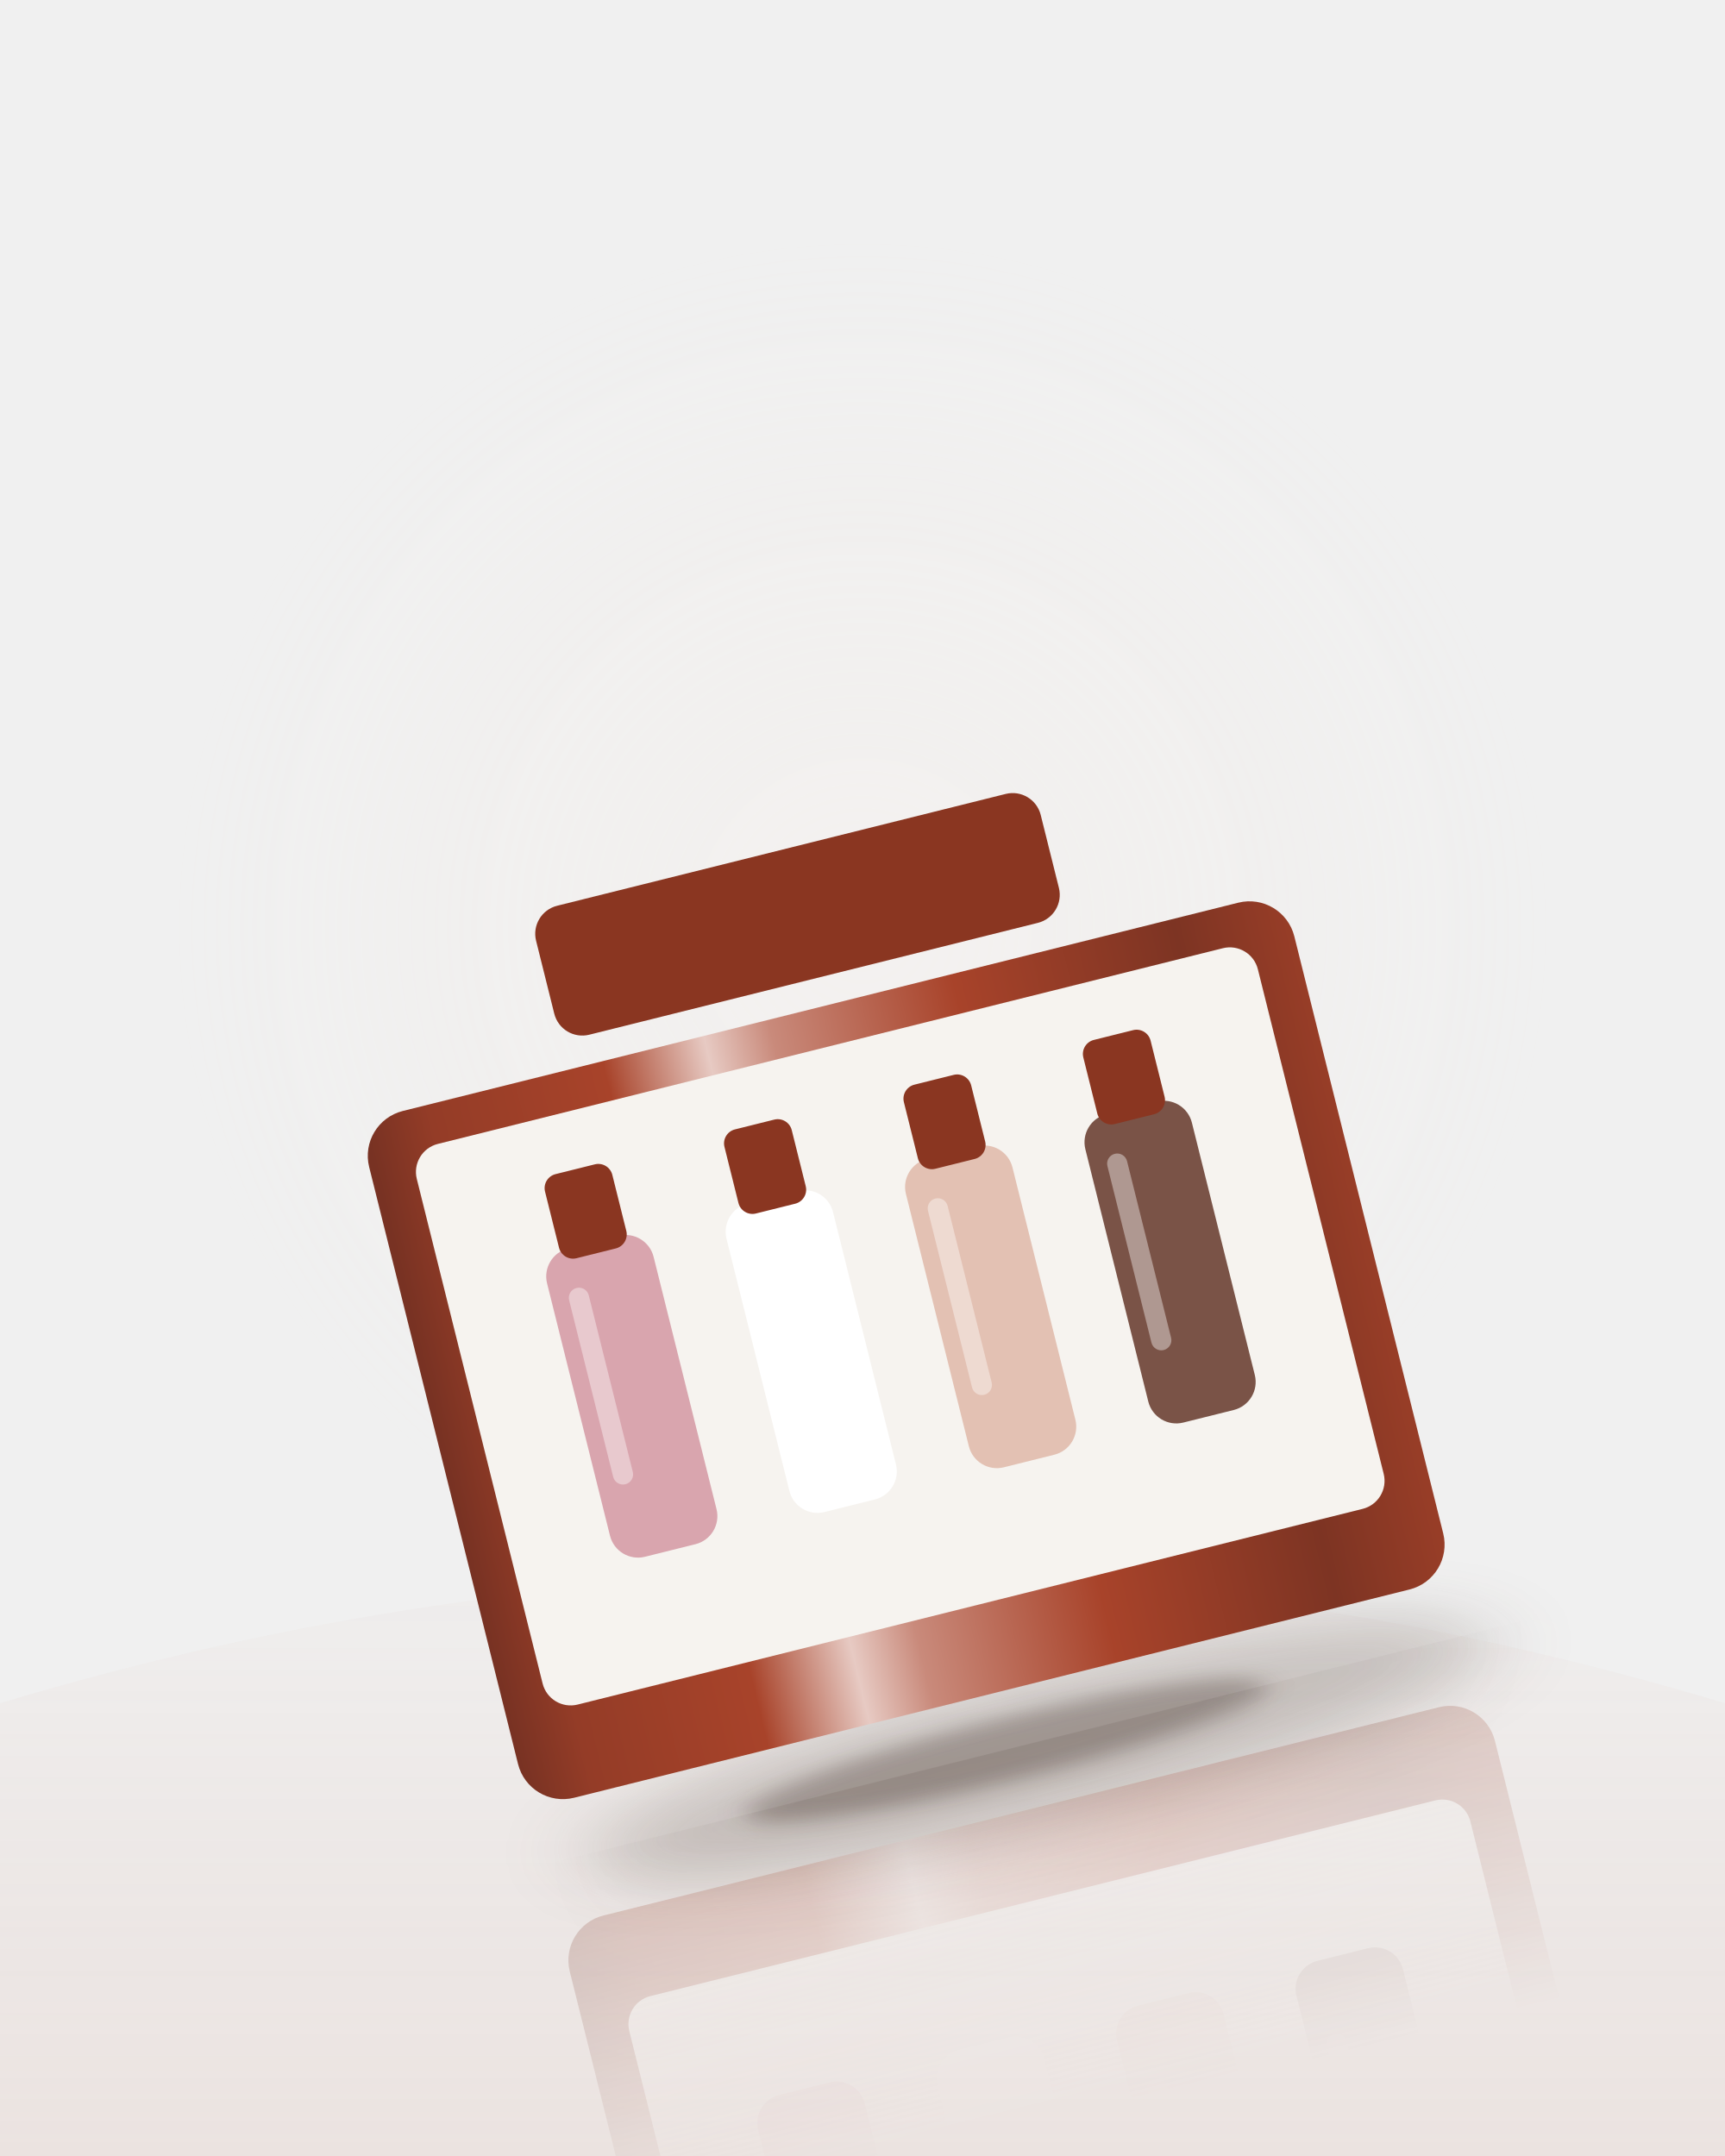
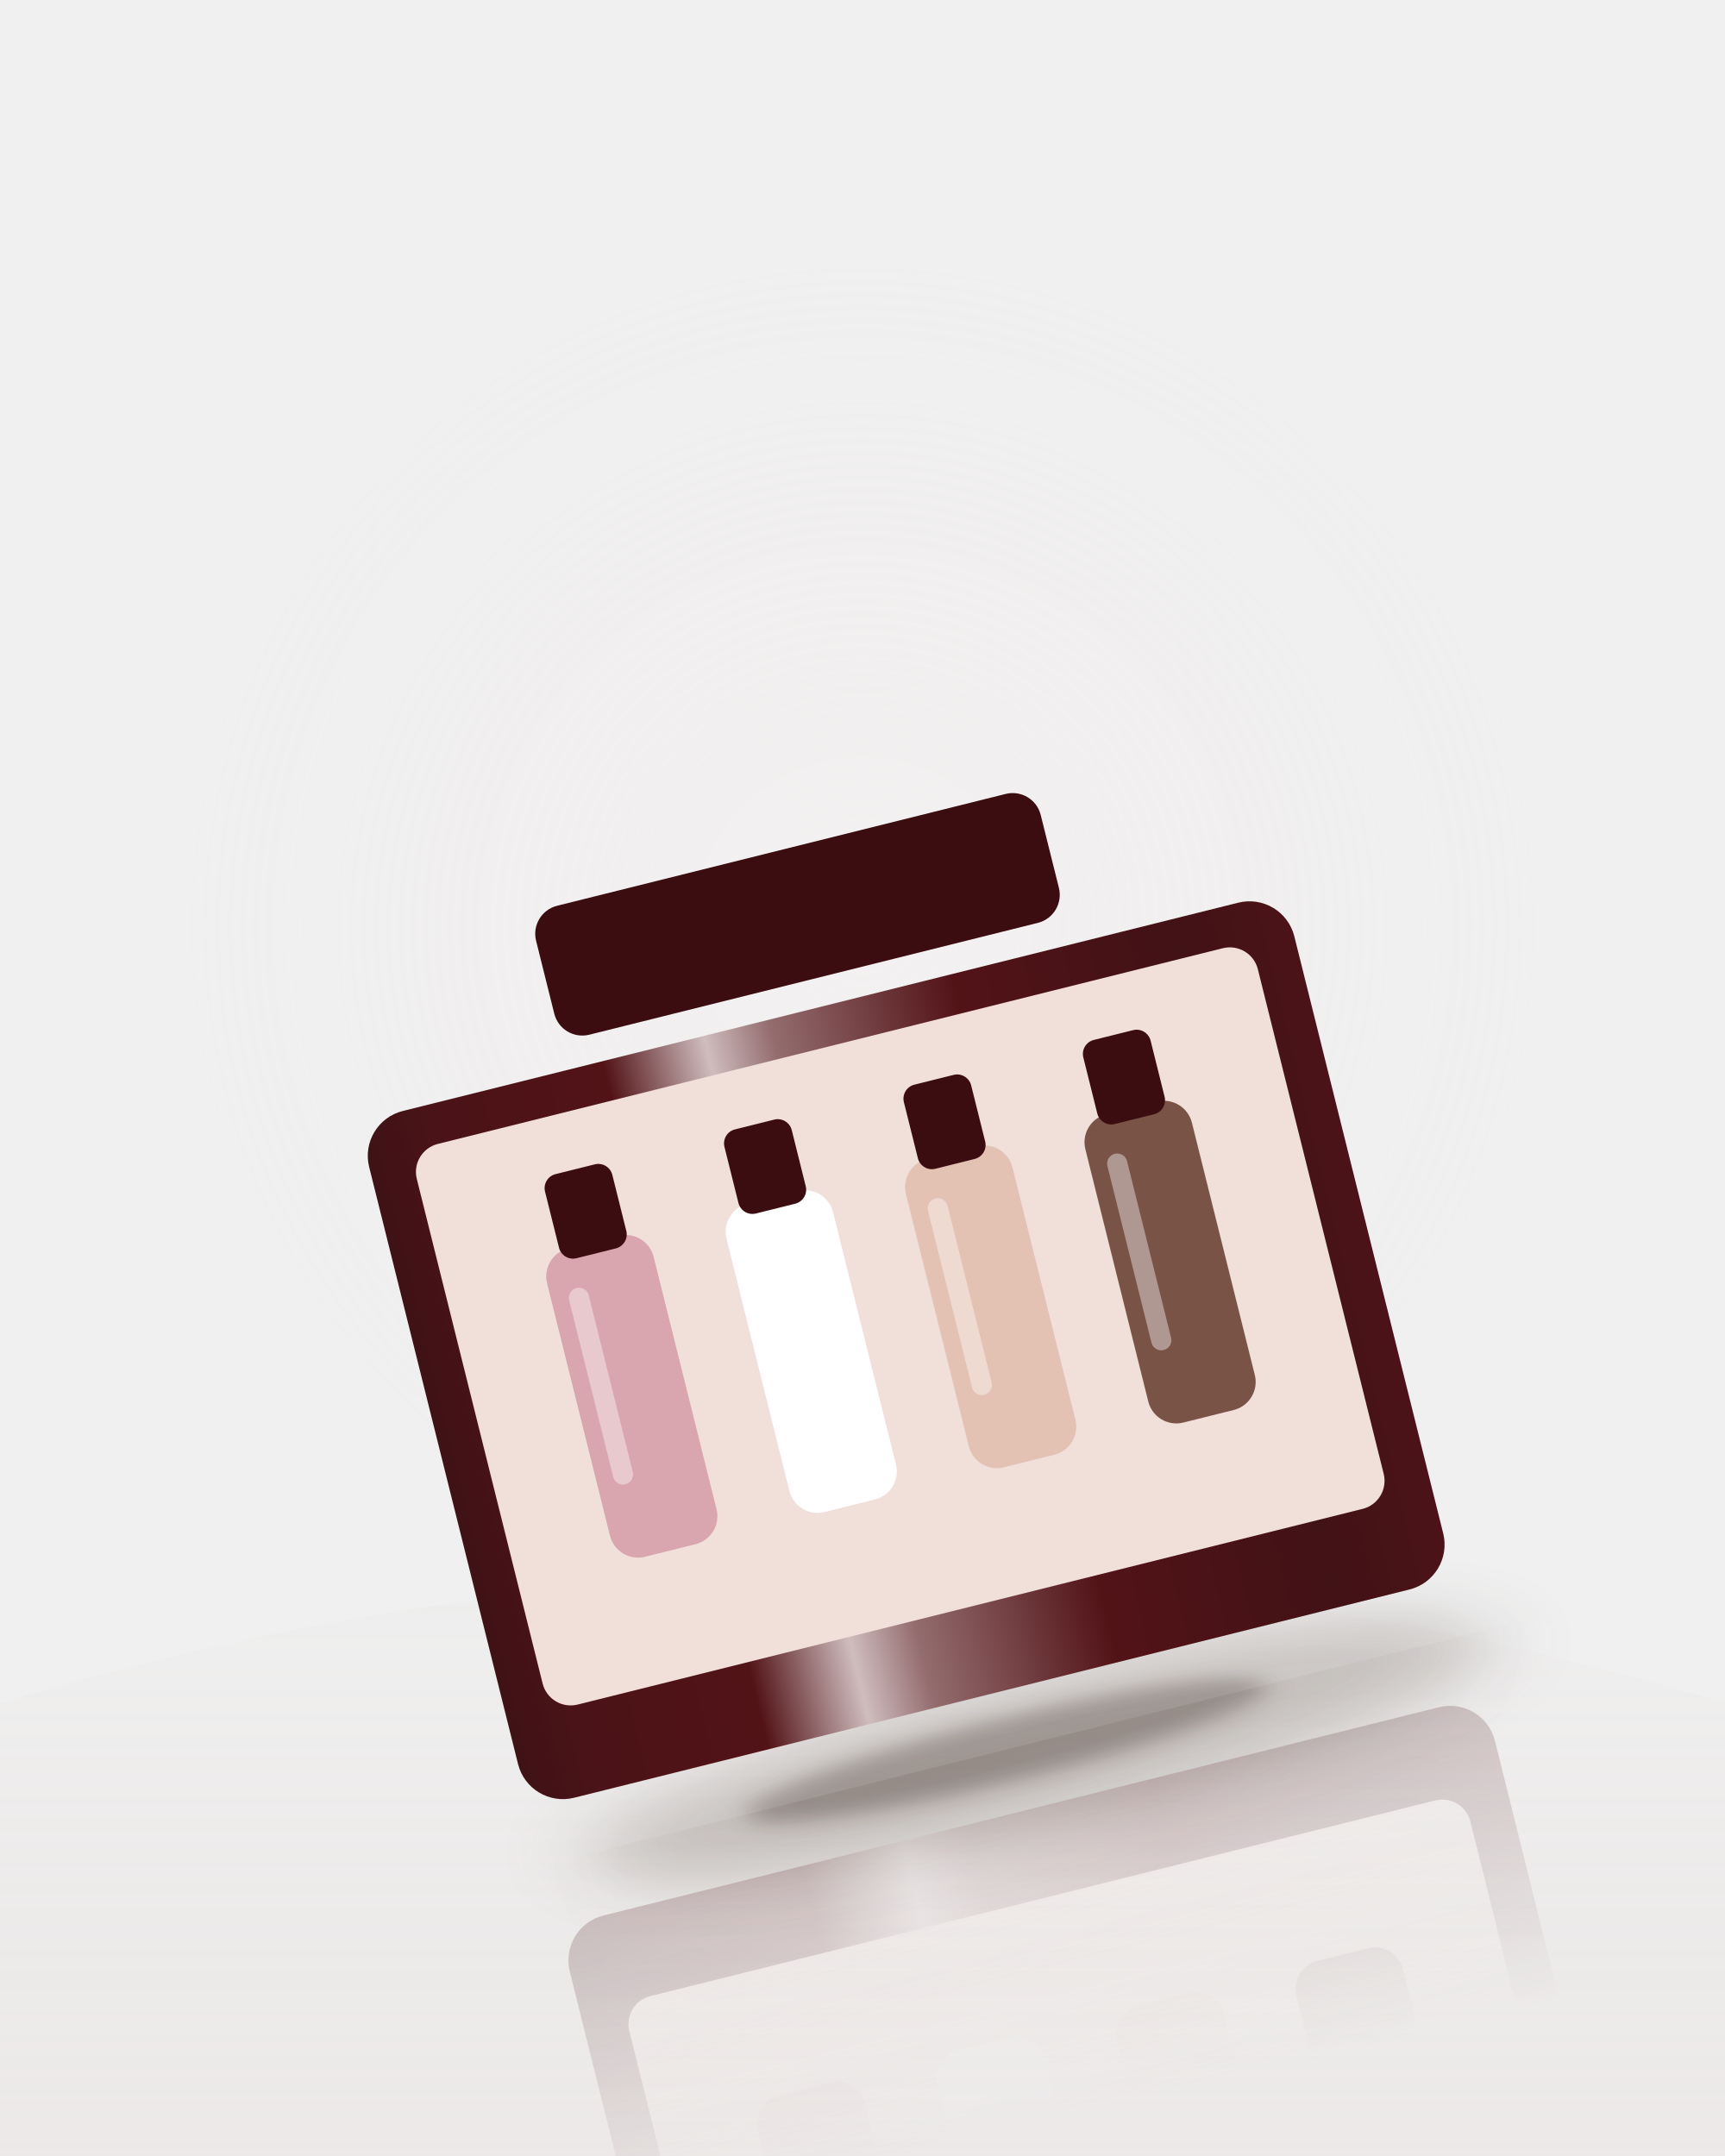
<svg xmlns="http://www.w3.org/2000/svg" viewBox="0 0 800 1000" width="800" height="1000" role="img">
  <defs>
    <linearGradient id="bg113" x1="0" y1="0" x2=".6" y2="1">
      <stop offset="0" stop-color="#FFFFFF" />
-       <stop offset=".55" stop-color="#F6F3EF" />
-       <stop offset="1" stop-color="#EFE7E0" />
+       <stop offset=".55" stop-color="#F1DFDA" />
+       <stop offset="1" stop-color="#F7EBE8" />
    </linearGradient>
    <radialGradient id="v114" cx=".5" cy=".42" r=".72">
      <stop offset=".55" stop-color="#fff" stop-opacity="0" />
-       <stop offset="1" stop-color="#141110" stop-opacity=".07" />
+       <stop offset="1" stop-color="#2A1215" stop-opacity=".07" />
    </radialGradient>
    <filter id="blurWide" x="-60%" y="-200%" width="220%" height="500%">
      <feGaussianBlur stdDeviation="13" />
    </filter>
    <filter id="blurTight" x="-60%" y="-300%" width="220%" height="700%">
      <feGaussianBlur stdDeviation="4" />
    </filter>
    <linearGradient id="reflGrad" x1="0" y1="205" x2="0" y2="335" gradientUnits="userSpaceOnUse">
      <stop offset="0" stop-color="#fff" stop-opacity=".5" />
      <stop offset="1" stop-color="#fff" stop-opacity="0" />
    </linearGradient>
    <mask id="reflFade" maskUnits="userSpaceOnUse" x="-260" y="205" width="520" height="130">
      <rect x="-260" y="205" width="520" height="130" fill="url(#reflGrad)" />
    </mask>
    <linearGradient id="g112" x1="0" y1="0" x2="1" y2="0">
-       <stop offset="0" stop-color="#783223" />
-       <stop offset=".07" stop-color="#943c27" />
-       <stop offset=".26" stop-color="#A8432A" />
-       <stop offset=".37" stop-color="#e7cac3" />
-       <stop offset=".44" stop-color="#c98a7b" />
-       <stop offset=".64" stop-color="#A8432A" />
-       <stop offset=".88" stop-color="#7d3423" />
-       <stop offset="1" stop-color="#973d27" />
+       <stop offset="0" stop-color="#3f1216" />
+       <stop offset=".07" stop-color="#4a1317" />
+       <stop offset=".26" stop-color="#521317" />
+       <stop offset=".37" stop-color="#cfbdbe" />
+       <stop offset=".44" stop-color="#946d6f" />
+       <stop offset=".64" stop-color="#521317" />
+       <stop offset=".88" stop-color="#411216" />
+       <stop offset="1" stop-color="#4b1317" />
    </linearGradient>
  </defs>
  <radialGradient id="halo" cx=".5" cy=".5" r=".5">
-     <stop offset="0" stop-color="#FFF6F0" stop-opacity=".22" />
-     <stop offset=".55" stop-color="#FFF0E6" stop-opacity=".10" />
-     <stop offset="1" stop-color="#FFF0E6" stop-opacity="0" />
+     <stop offset="0" stop-color="#FDF4F3" stop-opacity=".22" />
+     <stop offset=".55" stop-color="#F9E9E7" stop-opacity=".10" />
+     <stop offset="1" stop-color="#F9E9E7" stop-opacity="0" />
  </radialGradient>
  <linearGradient id="suelo" x1="0" y1="670" x2="0" y2="1000" gradientUnits="userSpaceOnUse">
-     <stop offset="0" stop-color="#C98B76" stop-opacity="0" />
-     <stop offset="1" stop-color="#C98B76" stop-opacity=".13" />
+     <stop offset="0" stop-color="#CEB7B0" stop-opacity="0" />
+     <stop offset="1" stop-color="#CEB7B0" stop-opacity=".13" />
  </linearGradient>
  <circle cx="400" cy="430" r="320" fill="url(#halo)" />
  <path d="M0 1000 L0 790 Q 400 670 800 790 L800 1000 Z" fill="url(#suelo)" />
  <g transform="translate(400,545) rotate(-14) scale(1.34)">
    <g mask="url(#reflFade)" opacity=".5">
      <g transform="translate(0,412) scale(1,-1)">
        <ellipse cx="11.2" cy="207" rx="160" ry="25.6" fill="#4A372F" opacity=".22" filter="url(#blurWide)" />
        <ellipse cx="0" cy="205" rx="92.8" ry="10.752" fill="#3A2A24" opacity=".3" filter="url(#blurTight)" />
        <rect x="-165" y="-60" width="330" height="245" rx="16" fill="url(#g112)" />
-         <rect x="-150" y="-46" width="300" height="200" rx="10" fill="#F6F3EF" />
+         <rect x="-150" y="-46" width="300" height="200" rx="10" fill="#F1DFDA" />
        <g transform="translate(-96,70)">
          <rect x="-19" y="-70" width="38" height="110" rx="10" fill="#D9A5AE" />
-           <rect x="-12" y="-96" width="24" height="30" rx="5" fill="#8A3621" />
+           <rect x="-12" y="-96" width="24" height="30" rx="5" fill="#3B0D10" />
          <rect x="-13" y="-56" width="7" height="70" rx="3.5" fill="#fff" opacity=".4" />
        </g>
        <g transform="translate(-32,70)">
          <rect x="-19" y="-70" width="38" height="110" rx="10" fill="#FFFFFF" />
-           <rect x="-12" y="-96" width="24" height="30" rx="5" fill="#8A3621" />
+           <rect x="-12" y="-96" width="24" height="30" rx="5" fill="#3B0D10" />
          <rect x="-13" y="-56" width="7" height="70" rx="3.5" fill="#fff" opacity=".4" />
        </g>
        <g transform="translate(32,70)">
          <rect x="-19" y="-70" width="38" height="110" rx="10" fill="#E3C1B3" />
-           <rect x="-12" y="-96" width="24" height="30" rx="5" fill="#8A3621" />
+           <rect x="-12" y="-96" width="24" height="30" rx="5" fill="#3B0D10" />
          <rect x="-13" y="-56" width="7" height="70" rx="3.5" fill="#fff" opacity=".4" />
        </g>
        <g transform="translate(96,70)">
          <rect x="-19" y="-70" width="38" height="110" rx="10" fill="#7A5347" />
-           <rect x="-12" y="-96" width="24" height="30" rx="5" fill="#8A3621" />
+           <rect x="-12" y="-96" width="24" height="30" rx="5" fill="#3B0D10" />
          <rect x="-13" y="-56" width="7" height="70" rx="3.5" fill="#fff" opacity=".4" />
        </g>
-         <rect x="-90" y="-116" width="180" height="46" rx="10" fill="#8A3621" />
+         <rect x="-90" y="-116" width="180" height="46" rx="10" fill="#3B0D10" />
      </g>
    </g>
    <ellipse cx="11.2" cy="207" rx="160" ry="25.6" fill="#4A372F" opacity=".22" filter="url(#blurWide)" />
    <ellipse cx="0" cy="205" rx="92.8" ry="10.752" fill="#3A2A24" opacity=".3" filter="url(#blurTight)" />
    <rect x="-165" y="-60" width="330" height="245" rx="16" fill="url(#g112)" />
-     <rect x="-150" y="-46" width="300" height="200" rx="10" fill="#F6F3EF" />
+     <rect x="-150" y="-46" width="300" height="200" rx="10" fill="#F1DFDA" />
    <g transform="translate(-96,70)">
      <rect x="-19" y="-70" width="38" height="110" rx="10" fill="#D9A5AE" />
-       <rect x="-12" y="-96" width="24" height="30" rx="5" fill="#8A3621" />
+       <rect x="-12" y="-96" width="24" height="30" rx="5" fill="#3B0D10" />
      <rect x="-13" y="-56" width="7" height="70" rx="3.5" fill="#fff" opacity=".4" />
    </g>
    <g transform="translate(-32,70)">
      <rect x="-19" y="-70" width="38" height="110" rx="10" fill="#FFFFFF" />
-       <rect x="-12" y="-96" width="24" height="30" rx="5" fill="#8A3621" />
+       <rect x="-12" y="-96" width="24" height="30" rx="5" fill="#3B0D10" />
      <rect x="-13" y="-56" width="7" height="70" rx="3.5" fill="#fff" opacity=".4" />
    </g>
    <g transform="translate(32,70)">
      <rect x="-19" y="-70" width="38" height="110" rx="10" fill="#E3C1B3" />
-       <rect x="-12" y="-96" width="24" height="30" rx="5" fill="#8A3621" />
+       <rect x="-12" y="-96" width="24" height="30" rx="5" fill="#3B0D10" />
      <rect x="-13" y="-56" width="7" height="70" rx="3.5" fill="#fff" opacity=".4" />
    </g>
    <g transform="translate(96,70)">
      <rect x="-19" y="-70" width="38" height="110" rx="10" fill="#7A5347" />
-       <rect x="-12" y="-96" width="24" height="30" rx="5" fill="#8A3621" />
+       <rect x="-12" y="-96" width="24" height="30" rx="5" fill="#3B0D10" />
      <rect x="-13" y="-56" width="7" height="70" rx="3.5" fill="#fff" opacity=".4" />
    </g>
-     <rect x="-90" y="-116" width="180" height="46" rx="10" fill="#8A3621" />
+     <rect x="-90" y="-116" width="180" height="46" rx="10" fill="#3B0D10" />
  </g>
</svg>
